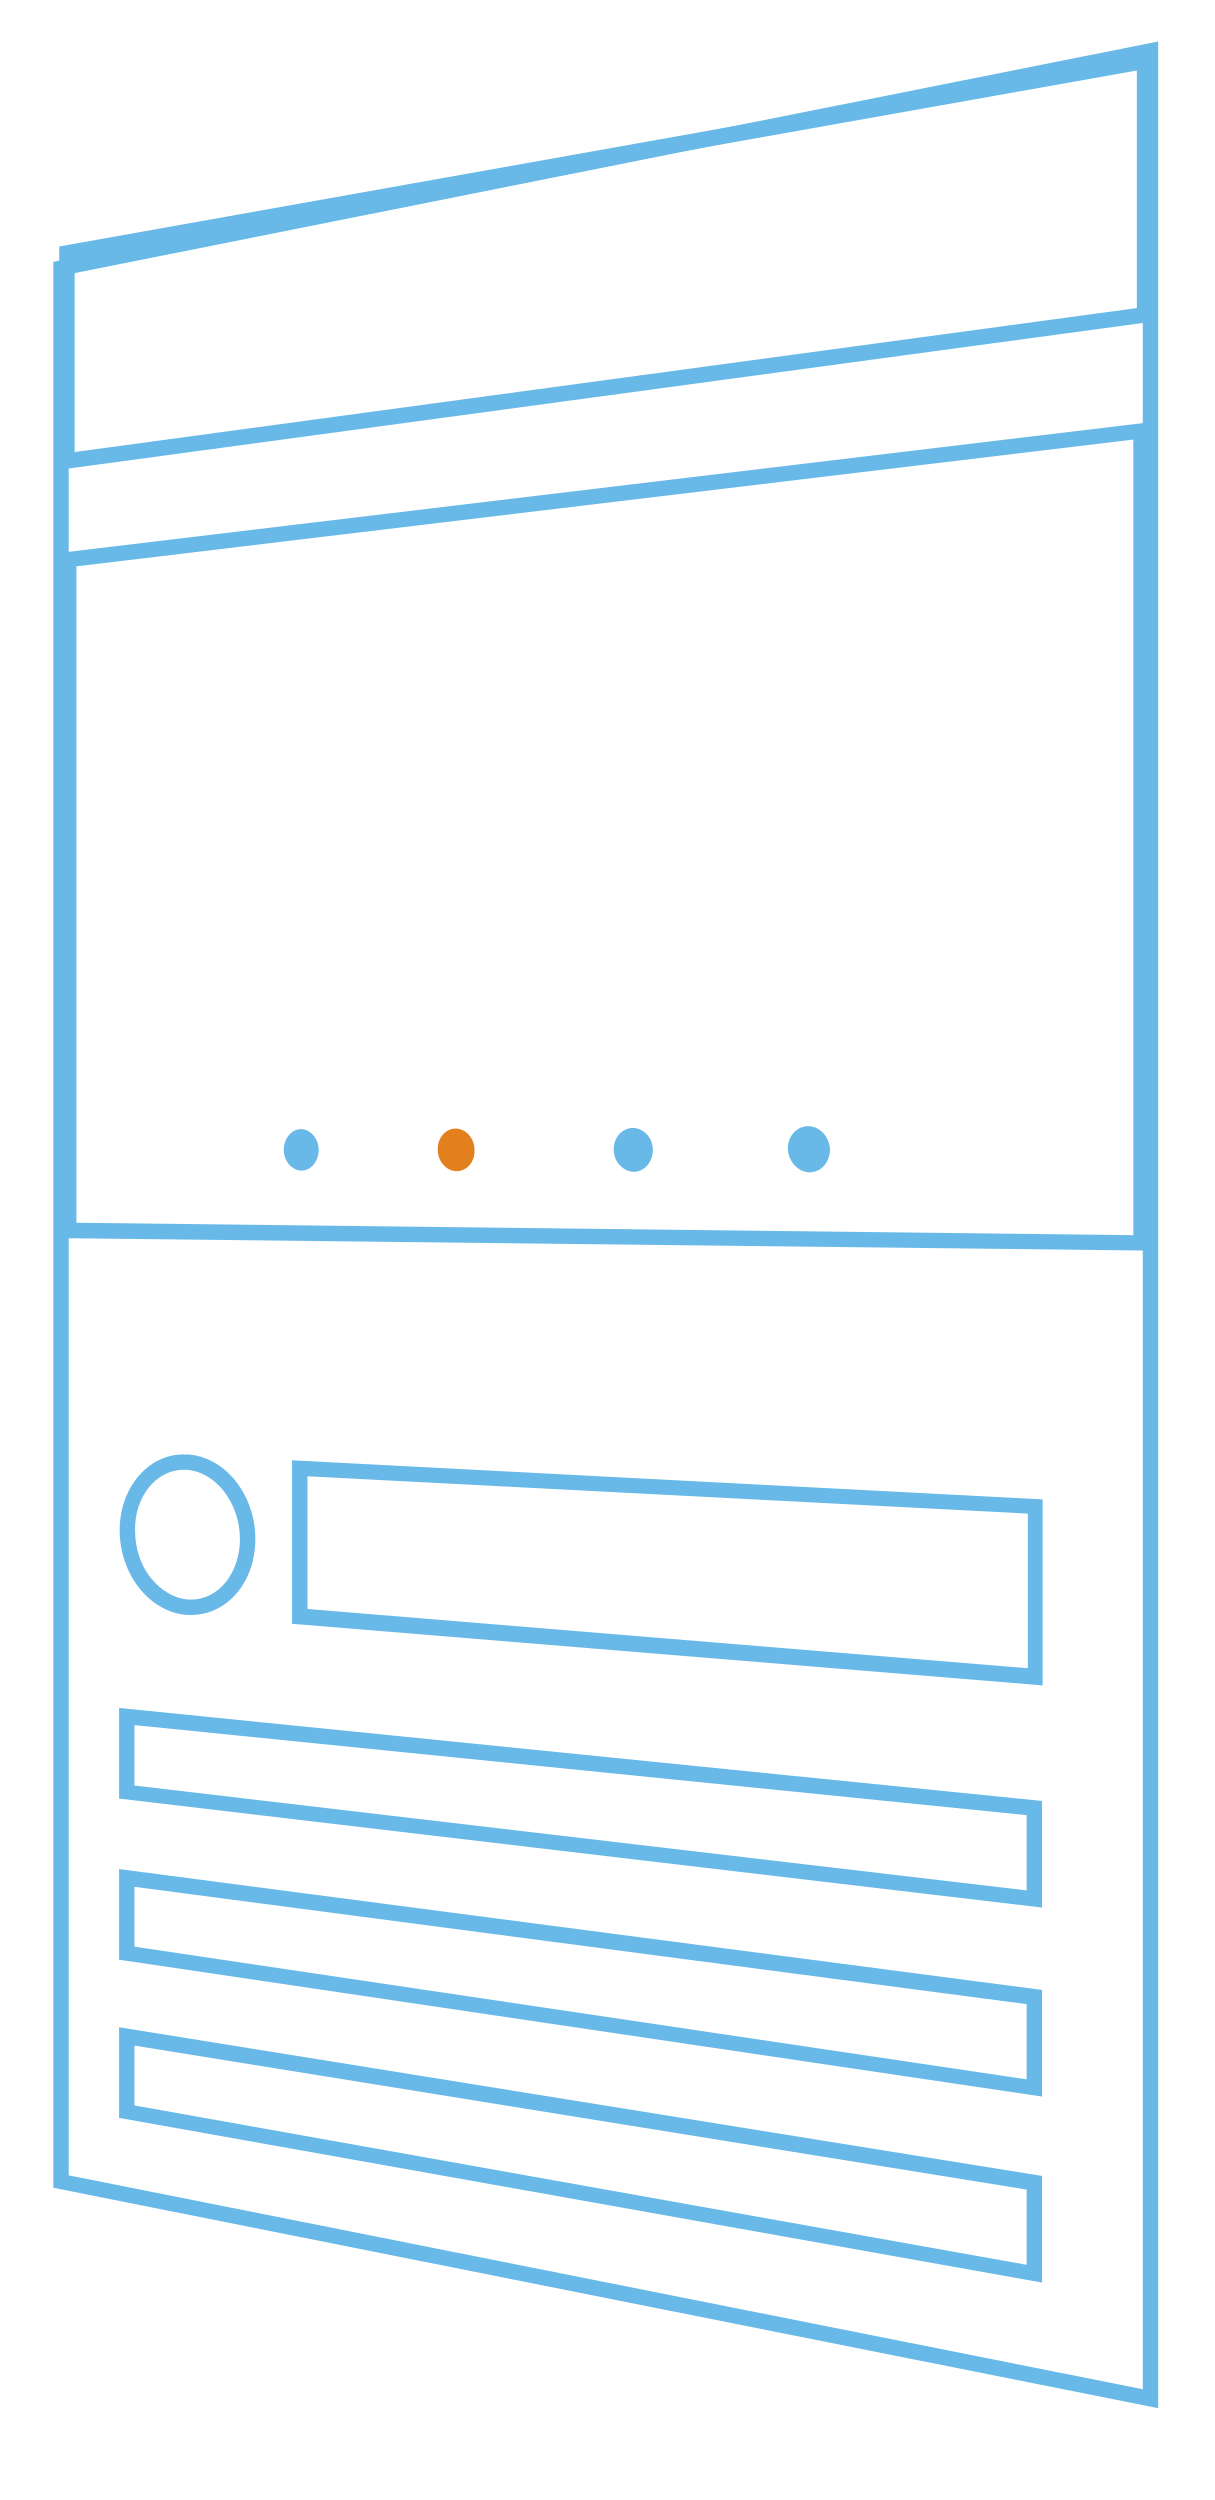
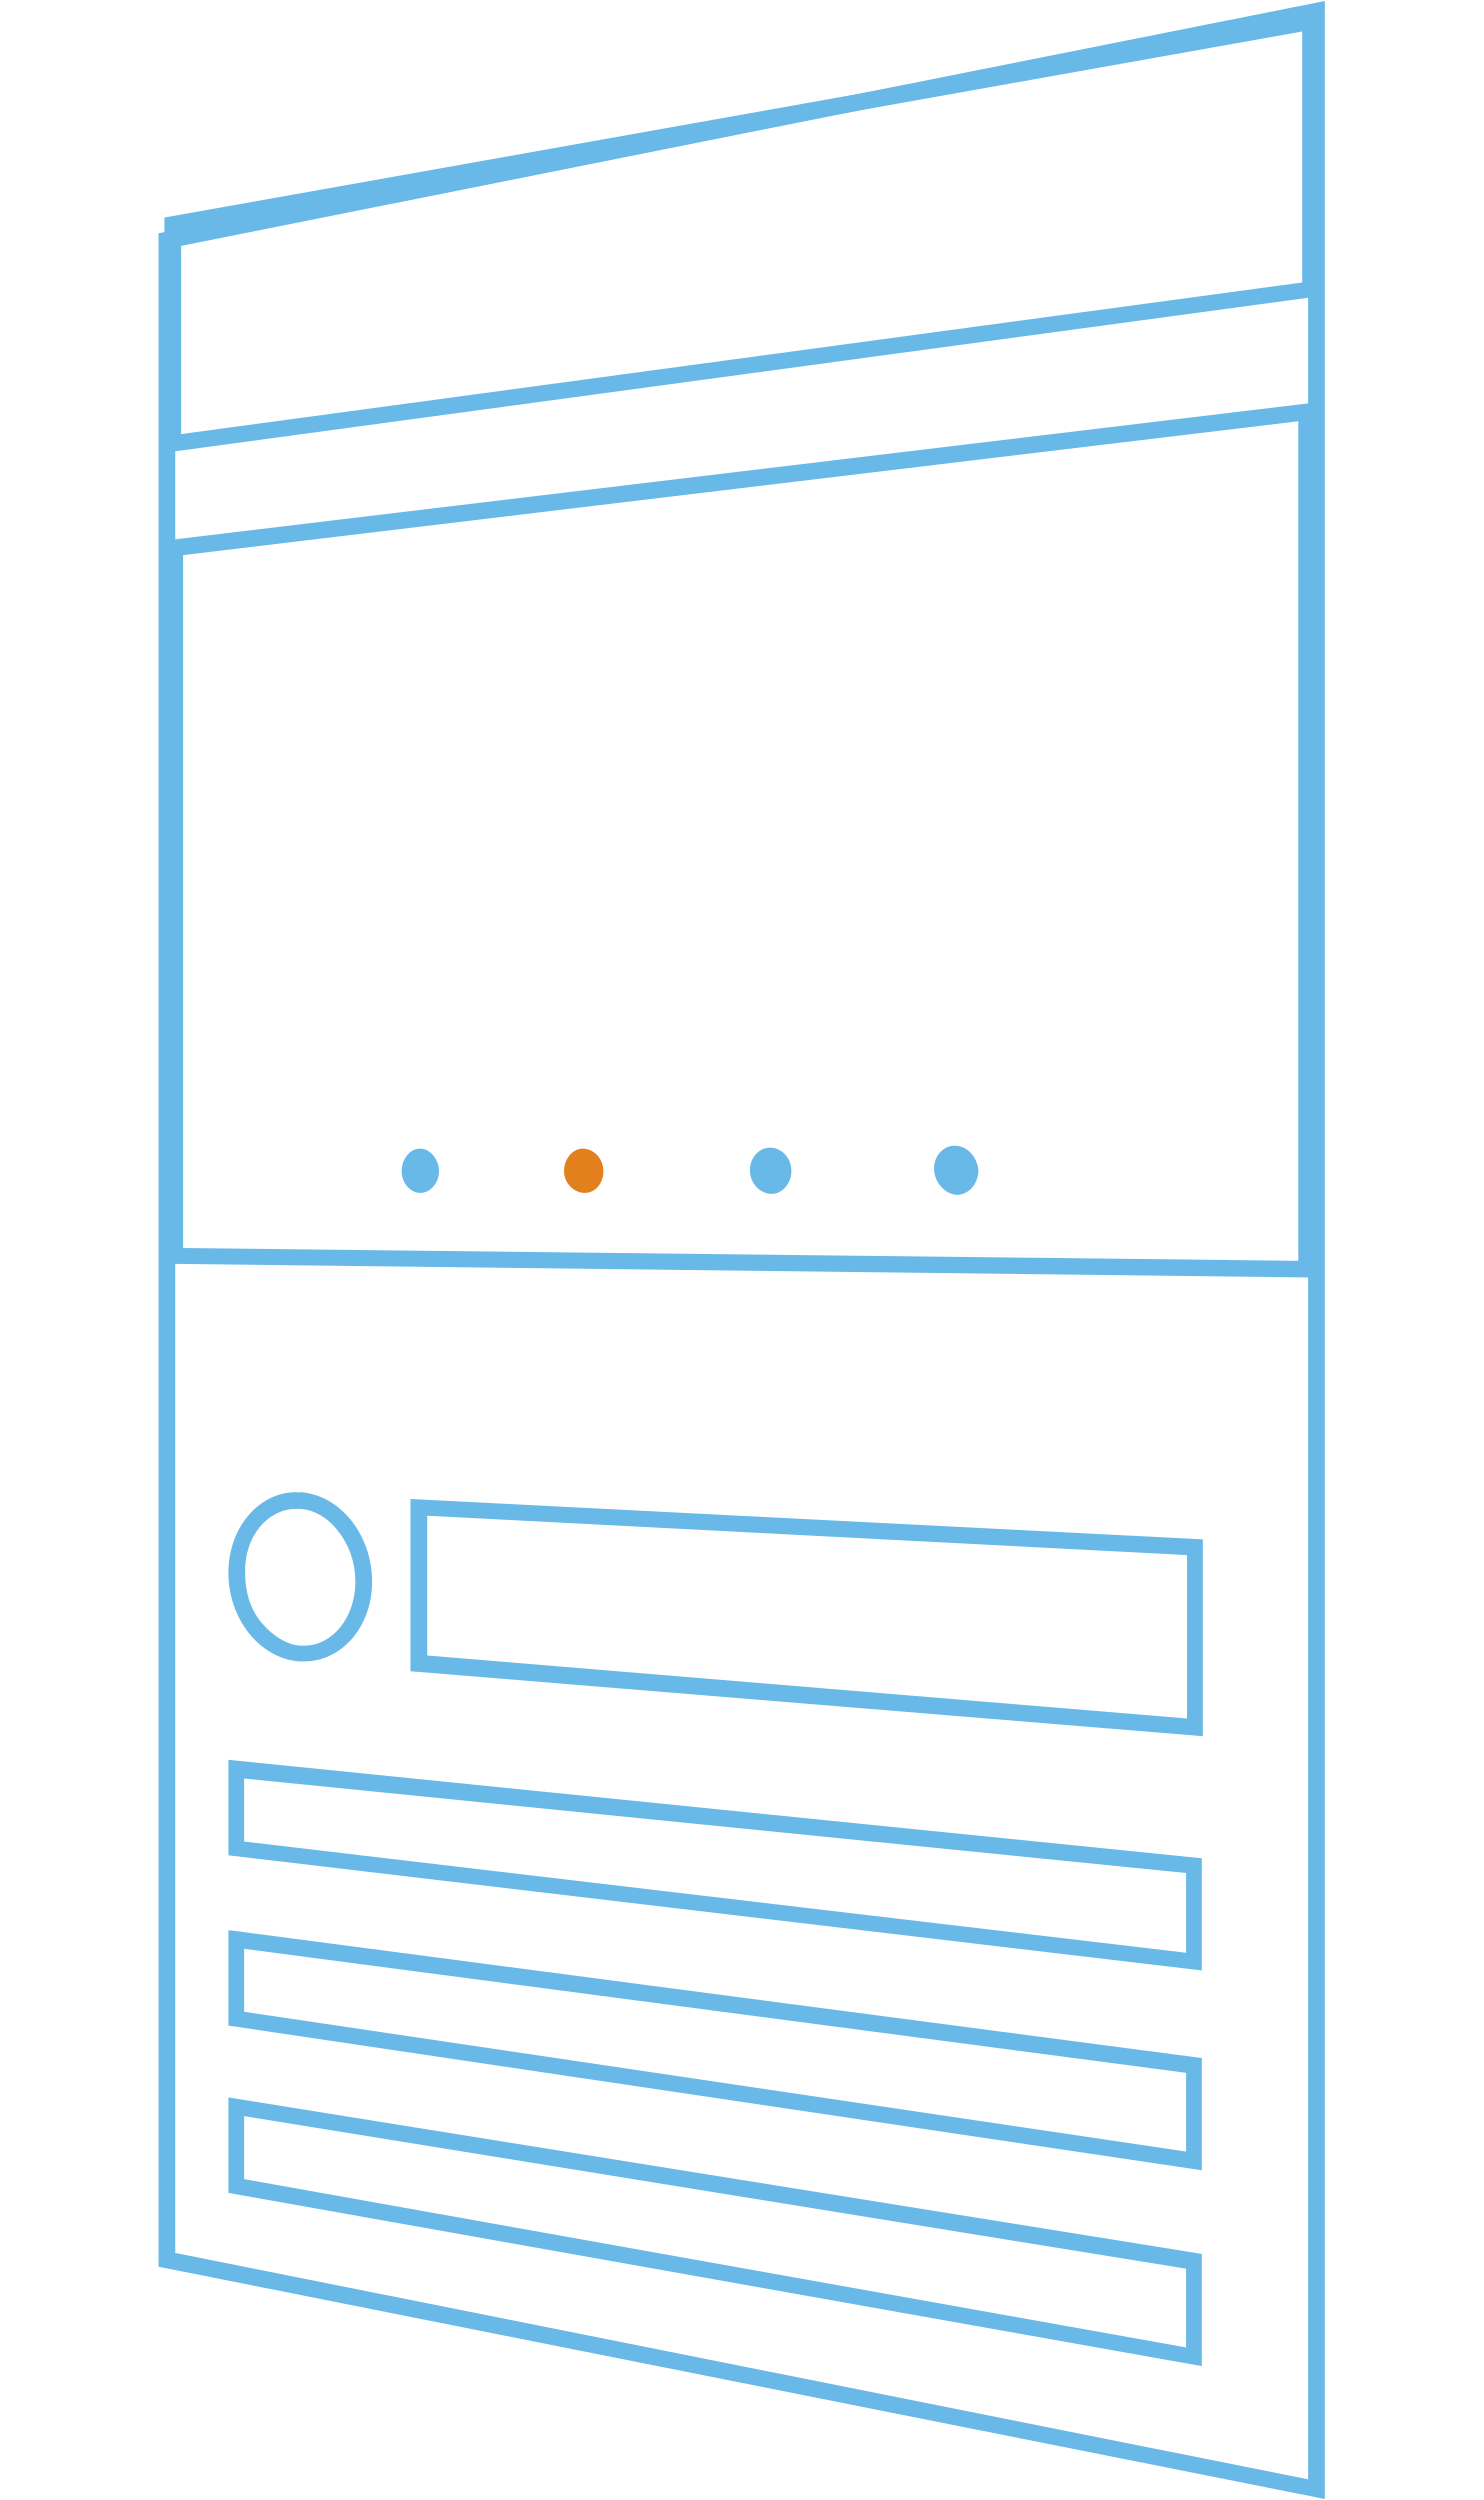
- <svg xmlns="http://www.w3.org/2000/svg" version="1.1" x="0px" y="0px" viewBox="0 0 205 422" style="enable-background:new 0 0 205 422;" xml:space="preserve">
-   <style type="text/css">
- 	.st0{fill:#69B9E8;}
- 	.st1{fill:#E3801E;}
- </style>
-   <g id="Screen">
-     <g id="Capa_14">
-       <path class="st0" d="M192.9,10.1v393.2L11.6,367.2V46.3L192.9,10.1 M195.5,7L9,44.2v325.1l186.5,37.2V7L195.5,7z" />
+ <svg xmlns="http://www.w3.org/2000/svg" xml:space="preserve" width="15.071mm" height="25.4mm" version="1.1" style="shape-rendering:geometricPrecision; text-rendering:geometricPrecision; image-rendering:optimizeQuality; fill-rule:evenodd; clip-rule:evenodd" viewBox="0 0 1507 2540">
+   <defs>
+     <style type="text/css">
+    
+     .fil0 {fill:#69B9E8}
+     .fil1 {fill:#E3801E}
+    
+   </style>
+   </defs>
+   <g id="Capa_x0020_1">
+     <g id="_2153926591392">
+       <g id="Screen">
+         <g id="Capa_14">
+           <g>
+             <path class="fil0" d="M1329 21l0 2498 -1151 -230 0 -2038 1151 -230 0 0zm17 -20l-1185 236 0 2066 1185 236 0 -2538 0 0z" />
+           </g>
+         </g>
+       </g>
+       <g id="navbar">
+         <g>
+           <path class="fil0" d="M1323 32l0 255 -1139 154 0 -206 1139 -203 0 0zm17 -20l-1173 209 0 239 1173 -159 0 -289 0 0z" />
+         </g>
+       </g>
+       <g id="post-img">
+         <g>
+           <path class="fil0" d="M1319 428l0 853 -1133 -13 0 -704 1133 -136 0 0zm17 -19l-1167 140 0 735 1167 14 0 -889 0 0z" />
+         </g>
+       </g>
+       <g id="post_title">
+         <g>
+           <path class="fil0" d="M434 1540l772 40 0 166 -772 -64 0 -142 0 0zm-17 -17l0 175 805 66 0 -200 -805 -41 0 0z" />
+         </g>
+       </g>
+       <g id="text_line_1">
+         <g>
+           <path class="fil0" d="M248 1807l957 96 0 81 -957 -113 0 -64 0 0zm-16 -19l0 97 989 117 0 -114 -989 -100 0 0z" />
+         </g>
+       </g>
+       <g id="text_line_2">
+         <g>
+           <path class="fil0" d="M248 1980l957 126 0 80 -957 -142 0 -64 0 0zm-16 -19l0 97 989 147 0 -114 -989 -130 0 0z" />
+         </g>
+       </g>
+       <g id="text_line_3">
+         <g>
+           <path class="fil0" d="M248 2150l957 155 0 80 -957 -171 0 -64 0 0zm-16 -19l0 97 989 176 0 -114 -989 -159 0 0z" />
+         </g>
+       </g>
+       <g id="post_avatar">
+         <g>
+           <path class="fil0" d="M301 1533c1,0 1,0 2,0 15,0 30,9 40,22 12,15 18,33 18,52 0,36 -23,65 -52,65 -1,0 -2,0 -4,0 -14,-1 -28,-10 -39,-23 -12,-14 -17,-32 -17,-51 -1,-37 23,-65 52,-65l0 0zm0 -17c-38,0 -69,36 -69,82 0,47 32,87 72,90 2,0 3,0 5,0 38,0 69,-35 69,-81 0,-48 -33,-89 -74,-91 -1,1 -2,0 -3,0l0 0z" />
+         </g>
+       </g>
+       <g id="slider_circle_1">
+         <path class="fil0" d="M446 1190c0,-12 -9,-23 -19,-23 -11,0 -19,11 -19,23 0,12 9,22 19,22 10,0 19,-10 19,-22z" />
+       </g>
+       <g id="slider_circle_2">
+         <path class="fil1" d="M613 1190c0,-13 -10,-23 -21,-23 -10,0 -19,10 -19,23 0,12 10,22 21,22 11,0 19,-10 19,-22z" />
+       </g>
+       <g id="slider_circle_3">
+         <path class="fil0" d="M804 1190c0,-14 -10,-24 -22,-24 -11,0 -21,11 -20,24 0,12 10,23 22,23 11,0 20,-11 20,-23z" />
+       </g>
+       <g id="slider_circle_4">
+         <path class="fil0" d="M994 1189c-1,-13 -11,-25 -24,-25 -12,0 -22,11 -21,25 1,13 11,24 23,25 12,0 22,-11 22,-25z" />
+       </g>
+       <g id="heart_inactive">
+    </g>
+       <g id="comment">
+    </g>
+       <g id="share">
+    </g>
+       <g id="hearth_active">
+    </g>
    </g>
  </g>
-   <g id="navbar">
-     <path class="st0" d="M191.9,11.9V52L12.6,76.3V43.8L191.9,11.9 M194.5,8.7L10,41.6v37.7l184.5-25V8.7L194.5,8.7z" />
-   </g>
-   <g id="post-img">
-     <path class="st0" d="M191.3,74.2v134.3l-178.4-2.1V95.6L191.3,74.2 M193.9,71.3l-183.6,22v115.7l183.6,2.1V71.3L193.9,71.3z" />
-   </g>
-   <g id="post_title">
-     <path class="st0" d="M51.9,249.2l121.6,6.3v26.1l-121.6-10V249.2 M49.3,246.5v27.6L176,284.5v-31.4L49.3,246.5L49.3,246.5z" />
-   </g>
-   <g id="text_line_1">
-     <path class="st0" d="M22.7,291.2l150.6,15.2v12.7L22.7,301.4V291.2 M20.1,288.3v15.3L175.9,322v-18L20.1,288.3L20.1,288.3z" />
-   </g>
-   <g id="text_line_2">
-     <path class="st0" d="M22.7,318.5l150.6,19.8v12.7L22.7,328.6V318.5 M20.1,315.5v15.3l155.8,23.1v-18L20.1,315.5L20.1,315.5z" />
-   </g>
-   <g id="text_line_3">
-     <path class="st0" d="M22.7,345.3l150.6,24.3v12.7L22.7,355.4V345.3 M20.1,342.2v15.3l155.8,27.8v-18L20.1,342.2L20.1,342.2z" />
-   </g>
-   <g id="post_avatar">
-     <path class="st0" d="M31,248.1c0.1,0,0.2,0,0.4,0c2.3,0.1,4.6,1.4,6.3,3.5c1.8,2.3,2.8,5.2,2.8,8.2c0,5.7-3.6,10.2-8.2,10.2   c-0.2,0-0.4,0-0.6,0c-2.3-0.2-4.5-1.5-6.2-3.6c-1.8-2.2-2.7-5.1-2.7-8.1C22.7,252.6,26.4,248.1,31,248.1 M31,245.5   c-6,0-10.8,5.6-10.8,12.8c0,7.4,5,13.8,11.3,14.3c0.3,0,0.5,0,0.8,0c6,0,10.8-5.5,10.8-12.8c0-7.6-5.2-14-11.6-14.3   C31.3,245.6,31.1,245.5,31,245.5L31,245.5z" />
-   </g>
-   <g id="slider_circle_1">
-     <path class="st0" d="M53.8,194.1c0-1.9-1.4-3.5-3-3.5c-1.6,0-2.9,1.6-2.9,3.5c0,1.9,1.4,3.5,3,3.5C52.5,197.6,53.8,196,53.8,194.1z   " />
-   </g>
-   <g id="slider_circle_2">
-     <path class="st1" d="M80.1,194.1c0-2-1.5-3.6-3.2-3.6c-1.7,0-3.1,1.6-3,3.6c0,2,1.5,3.6,3.2,3.6C78.8,197.7,80.2,196.1,80.1,194.1z   " />
-   </g>
-   <g id="slider_circle_3">
-     <path class="st0" d="M110.2,194.1c0-2.1-1.6-3.7-3.4-3.7c-1.8,0-3.3,1.7-3.2,3.7c0,2,1.6,3.7,3.4,3.7   C108.8,197.8,110.2,196.1,110.2,194.1z" />
-   </g>
-   <g id="slider_circle_4">
-     <path class="st0" d="M140.1,194c-0.1-2.1-1.7-3.9-3.7-3.9c-1.9,0-3.5,1.7-3.4,3.9c0.1,2.1,1.7,3.8,3.6,3.9   C138.6,197.9,140.1,196.2,140.1,194z" />
-   </g>
-   <g id="heart_inactive">
- </g>
-   <g id="comment">
- </g>
-   <g id="share">
- </g>
-   <g id="hearth_active">
- </g>
</svg>
